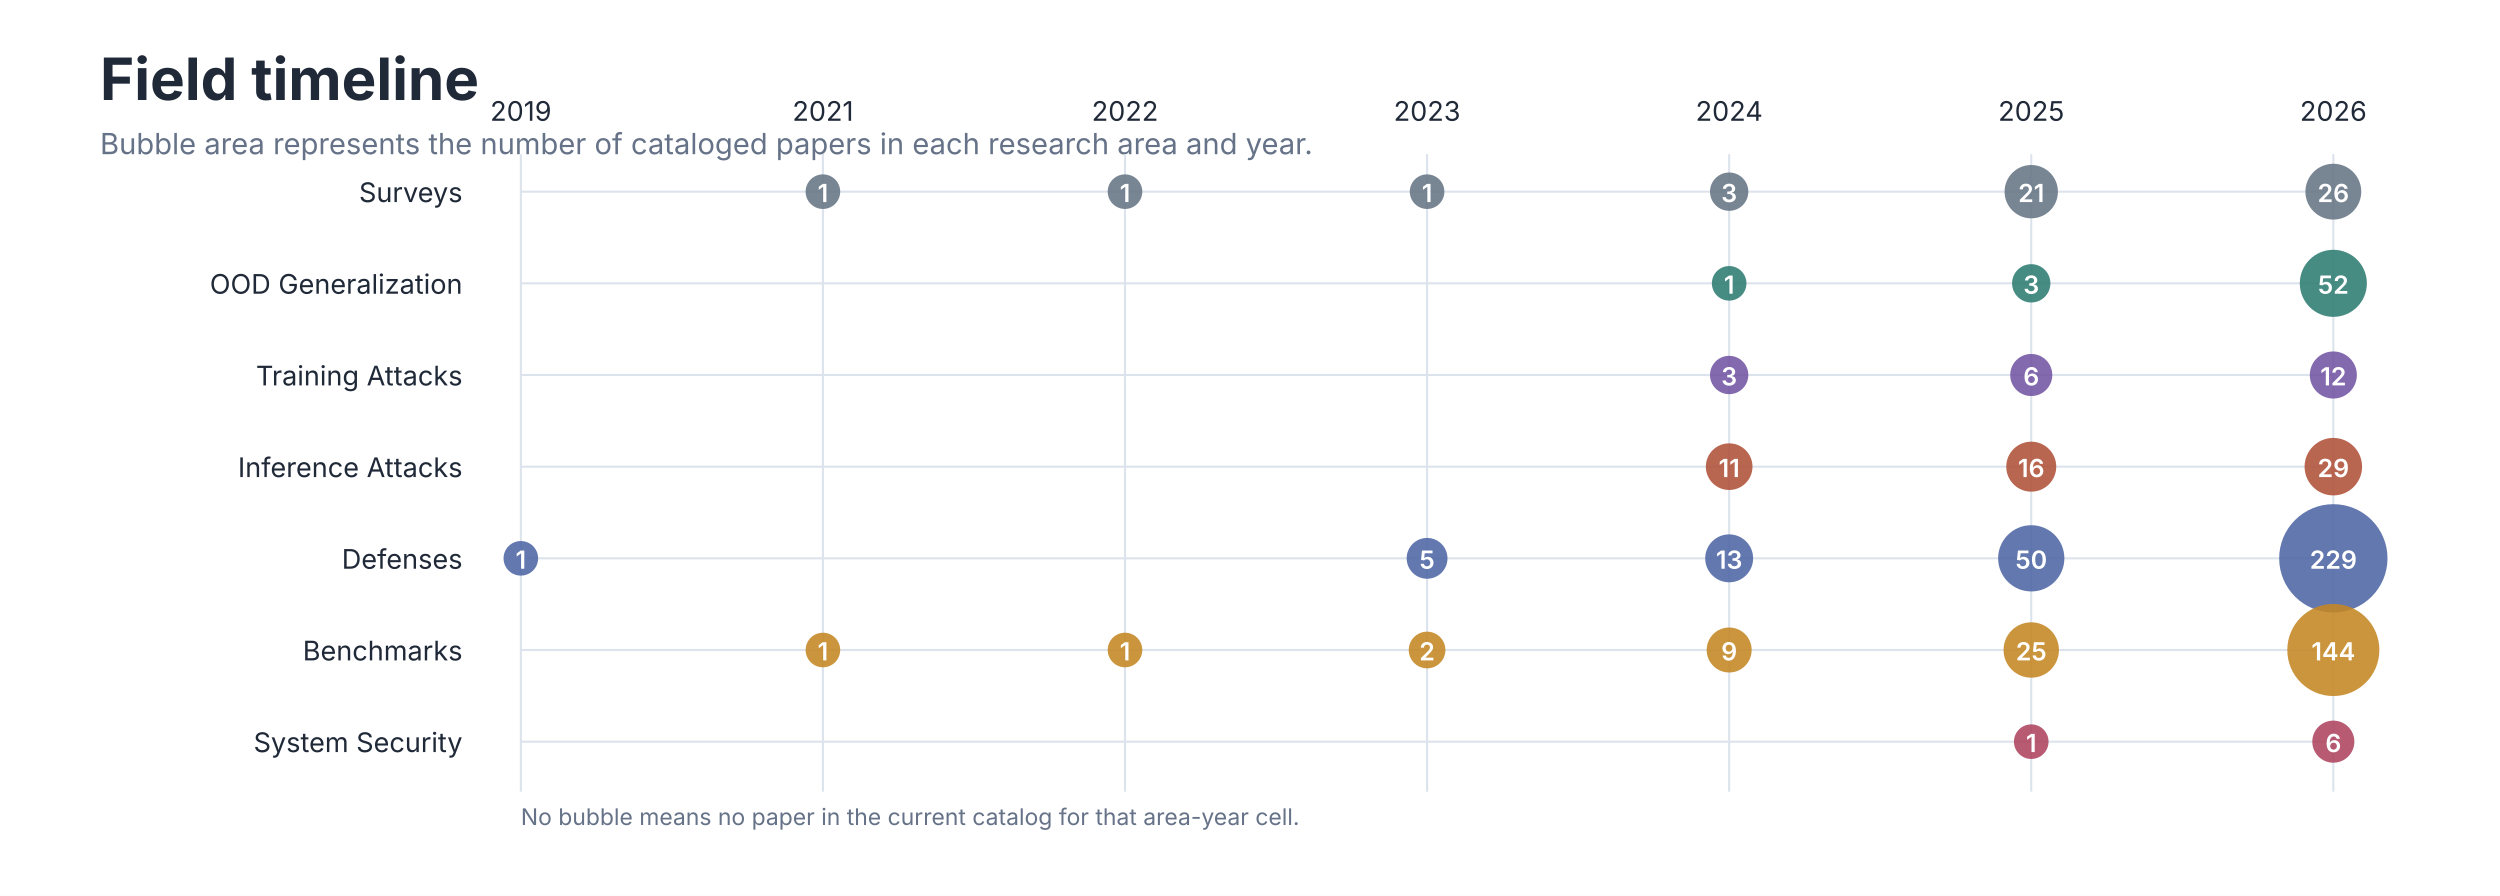
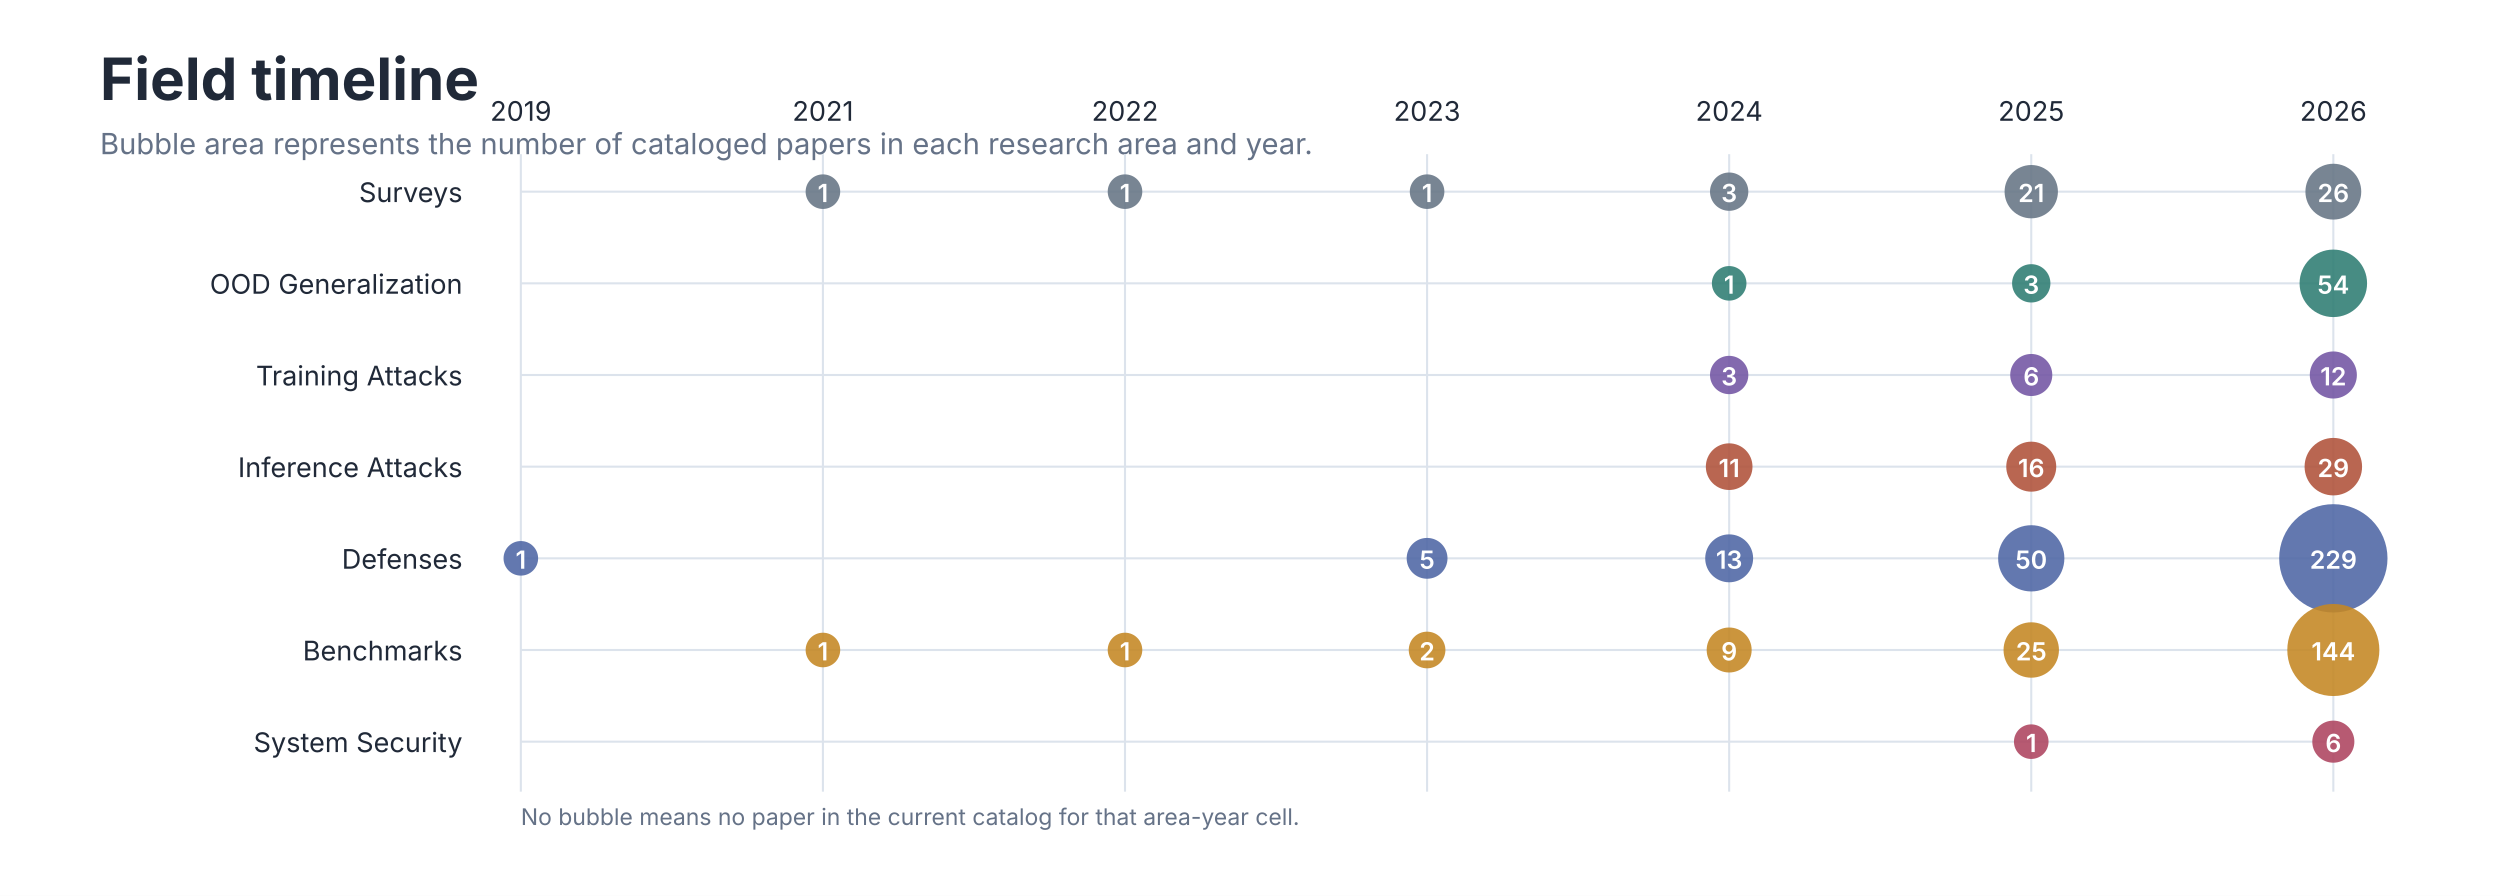
<svg xmlns="http://www.w3.org/2000/svg" role="img" aria-labelledby="title desc" viewBox="0 0 1200 430">
  <style>
text { font-family: -apple-system, BlinkMacSystemFont, 'Segoe UI', sans-serif; }
.title { font-size: 28px; font-weight: 650; fill: #202938; }
.subtitle { font-size: 14px; fill: #657287; }
.axis { font-size: 13px; fill: #657287; }
.label { font-size: 13px; fill: #202938; }
.small { font-size: 11px; fill: #657287; }
</style>
  <rect width="1200" height="430" fill="#FFFFFF" />
  <text class="title" x="48" y="48">Field timeline</text>
  <text class="subtitle" x="48" y="74">Bubble area represents the number of cataloged papers in each research area and year.</text>
  <line x1="250.0" y1="74" x2="250.0" y2="380" stroke="#DCE3EC" />
  <text class="label" x="250.0" y="58" text-anchor="middle">2019</text>
  <line x1="395.0" y1="74" x2="395.0" y2="380" stroke="#DCE3EC" />
  <text class="label" x="395.0" y="58" text-anchor="middle">2021</text>
  <line x1="540.0" y1="74" x2="540.0" y2="380" stroke="#DCE3EC" />
  <text class="label" x="540.0" y="58" text-anchor="middle">2022</text>
  <line x1="685.0" y1="74" x2="685.0" y2="380" stroke="#DCE3EC" />
  <text class="label" x="685.0" y="58" text-anchor="middle">2023</text>
  <line x1="830.0" y1="74" x2="830.0" y2="380" stroke="#DCE3EC" />
  <text class="label" x="830.0" y="58" text-anchor="middle">2024</text>
  <line x1="975.0" y1="74" x2="975.0" y2="380" stroke="#DCE3EC" />
  <text class="label" x="975.0" y="58" text-anchor="middle">2025</text>
  <line x1="1120.0" y1="74" x2="1120.0" y2="380" stroke="#DCE3EC" />
  <text class="label" x="1120.0" y="58" text-anchor="middle">2026</text>
  <text class="label" x="222" y="97" text-anchor="end">Surveys</text>
  <line x1="250" y1="92" x2="1120" y2="92" stroke="#DCE3EC" />
  <circle cx="395.0" cy="92" r="8.3" fill="#667585" fill-opacity="0.88" />
  <text x="395.0" y="97" text-anchor="middle" font-size="12" font-weight="600" fill="#FFFFFF">1</text>
  <circle cx="540.0" cy="92" r="8.3" fill="#667585" fill-opacity="0.88" />
  <text x="540.0" y="97" text-anchor="middle" font-size="12" font-weight="600" fill="#FFFFFF">1</text>
  <circle cx="685.0" cy="92" r="8.3" fill="#667585" fill-opacity="0.88" />
  <text x="685.0" y="97" text-anchor="middle" font-size="12" font-weight="600" fill="#FFFFFF">1</text>
  <circle cx="830.0" cy="92" r="9.2" fill="#667585" fill-opacity="0.88" />
  <text x="830.0" y="97" text-anchor="middle" font-size="12" font-weight="600" fill="#FFFFFF">3</text>
  <circle cx="975.0" cy="92" r="12.8" fill="#667585" fill-opacity="0.88" />
  <text x="975.0" y="97" text-anchor="middle" font-size="12" font-weight="600" fill="#FFFFFF">21</text>
  <circle cx="1120.0" cy="92" r="13.4" fill="#667585" fill-opacity="0.88" />
  <text x="1120.0" y="97" text-anchor="middle" font-size="12" font-weight="600" fill="#FFFFFF">26</text>
  <text class="label" x="222" y="141" text-anchor="end">OOD Generalization</text>
  <line x1="250" y1="136" x2="1120" y2="136" stroke="#DCE3EC" />
  <circle cx="830.0" cy="136" r="8.3" fill="#2F7D73" fill-opacity="0.88" />
  <text x="830.0" y="141" text-anchor="middle" font-size="12" font-weight="600" fill="#FFFFFF">1</text>
  <circle cx="975.0" cy="136" r="9.2" fill="#2F7D73" fill-opacity="0.88" />
  <text x="975.0" y="141" text-anchor="middle" font-size="12" font-weight="600" fill="#FFFFFF">3</text>
-   <circle cx="1120.0" cy="136" r="16.1" fill="#2F7D73" fill-opacity="0.88" />
-   <text x="1120.0" y="141" text-anchor="middle" font-size="12" font-weight="600" fill="#FFFFFF">52</text>
+   <circle cx="1120.0" cy="136" r="16.2" fill="#2F7D73" fill-opacity="0.88" />
+   <text x="1120.0" y="141" text-anchor="middle" font-size="12" font-weight="600" fill="#FFFFFF">54</text>
  <text class="label" x="222" y="185" text-anchor="end">Training Attacks</text>
  <line x1="250" y1="180" x2="1120" y2="180" stroke="#DCE3EC" />
  <circle cx="830.0" cy="180" r="9.2" fill="#7356A3" fill-opacity="0.88" />
  <text x="830.0" y="185" text-anchor="middle" font-size="12" font-weight="600" fill="#FFFFFF">3</text>
  <circle cx="975.0" cy="180" r="10.1" fill="#7356A3" fill-opacity="0.88" />
  <text x="975.0" y="185" text-anchor="middle" font-size="12" font-weight="600" fill="#FFFFFF">6</text>
  <circle cx="1120.0" cy="180" r="11.3" fill="#7356A3" fill-opacity="0.88" />
  <text x="1120.0" y="185" text-anchor="middle" font-size="12" font-weight="600" fill="#FFFFFF">12</text>
  <text class="label" x="222" y="229" text-anchor="end">Inference Attacks</text>
  <line x1="250" y1="224" x2="1120" y2="224" stroke="#DCE3EC" />
  <circle cx="830.0" cy="224" r="11.2" fill="#B0523A" fill-opacity="0.88" />
  <text x="830.0" y="229" text-anchor="middle" font-size="12" font-weight="600" fill="#FFFFFF">11</text>
  <circle cx="975.0" cy="224" r="12.0" fill="#B0523A" fill-opacity="0.88" />
  <text x="975.0" y="229" text-anchor="middle" font-size="12" font-weight="600" fill="#FFFFFF">16</text>
  <circle cx="1120.0" cy="224" r="13.8" fill="#B0523A" fill-opacity="0.88" />
  <text x="1120.0" y="229" text-anchor="middle" font-size="12" font-weight="600" fill="#FFFFFF">29</text>
  <text class="label" x="222" y="273" text-anchor="end">Defenses</text>
  <line x1="250" y1="268" x2="1120" y2="268" stroke="#DCE3EC" />
  <circle cx="250.0" cy="268" r="8.3" fill="#4F67A5" fill-opacity="0.88" />
  <text x="250.0" y="273" text-anchor="middle" font-size="12" font-weight="600" fill="#FFFFFF">1</text>
  <circle cx="685.0" cy="268" r="9.8" fill="#4F67A5" fill-opacity="0.88" />
  <text x="685.0" y="273" text-anchor="middle" font-size="12" font-weight="600" fill="#FFFFFF">5</text>
  <circle cx="830.0" cy="268" r="11.5" fill="#4F67A5" fill-opacity="0.88" />
  <text x="830.0" y="273" text-anchor="middle" font-size="12" font-weight="600" fill="#FFFFFF">13</text>
  <circle cx="975.0" cy="268" r="15.9" fill="#4F67A5" fill-opacity="0.88" />
  <text x="975.0" y="273" text-anchor="middle" font-size="12" font-weight="600" fill="#FFFFFF">50</text>
  <circle cx="1120.0" cy="268" r="26.0" fill="#4F67A5" fill-opacity="0.88" />
  <text x="1120.0" y="273" text-anchor="middle" font-size="12" font-weight="600" fill="#FFFFFF">229</text>
  <text class="label" x="222" y="317" text-anchor="end">Benchmarks</text>
  <line x1="250" y1="312" x2="1120" y2="312" stroke="#DCE3EC" />
  <circle cx="395.0" cy="312" r="8.3" fill="#C48724" fill-opacity="0.88" />
  <text x="395.0" y="317" text-anchor="middle" font-size="12" font-weight="600" fill="#FFFFFF">1</text>
  <circle cx="540.0" cy="312" r="8.3" fill="#C48724" fill-opacity="0.88" />
  <text x="540.0" y="317" text-anchor="middle" font-size="12" font-weight="600" fill="#FFFFFF">1</text>
  <circle cx="685.0" cy="312" r="8.8" fill="#C48724" fill-opacity="0.88" />
  <text x="685.0" y="317" text-anchor="middle" font-size="12" font-weight="600" fill="#FFFFFF">2</text>
  <circle cx="830.0" cy="312" r="10.8" fill="#C48724" fill-opacity="0.88" />
  <text x="830.0" y="317" text-anchor="middle" font-size="12" font-weight="600" fill="#FFFFFF">9</text>
  <circle cx="975.0" cy="312" r="13.3" fill="#C48724" fill-opacity="0.88" />
  <text x="975.0" y="317" text-anchor="middle" font-size="12" font-weight="600" fill="#FFFFFF">25</text>
  <circle cx="1120.0" cy="312" r="22.1" fill="#C48724" fill-opacity="0.88" />
  <text x="1120.0" y="317" text-anchor="middle" font-size="12" font-weight="600" fill="#FFFFFF">144</text>
  <text class="label" x="222" y="361" text-anchor="end">System Security</text>
  <line x1="250" y1="356" x2="1120" y2="356" stroke="#DCE3EC" />
  <circle cx="975.0" cy="356" r="8.3" fill="#AE4560" fill-opacity="0.88" />
  <text x="975.0" y="361" text-anchor="middle" font-size="12" font-weight="600" fill="#FFFFFF">1</text>
  <circle cx="1120.0" cy="356" r="10.1" fill="#AE4560" fill-opacity="0.88" />
  <text x="1120.0" y="361" text-anchor="middle" font-size="12" font-weight="600" fill="#FFFFFF">6</text>
  <text class="small" x="250" y="396">No bubble means no paper in the current catalog for that area-year cell.</text>
</svg>
